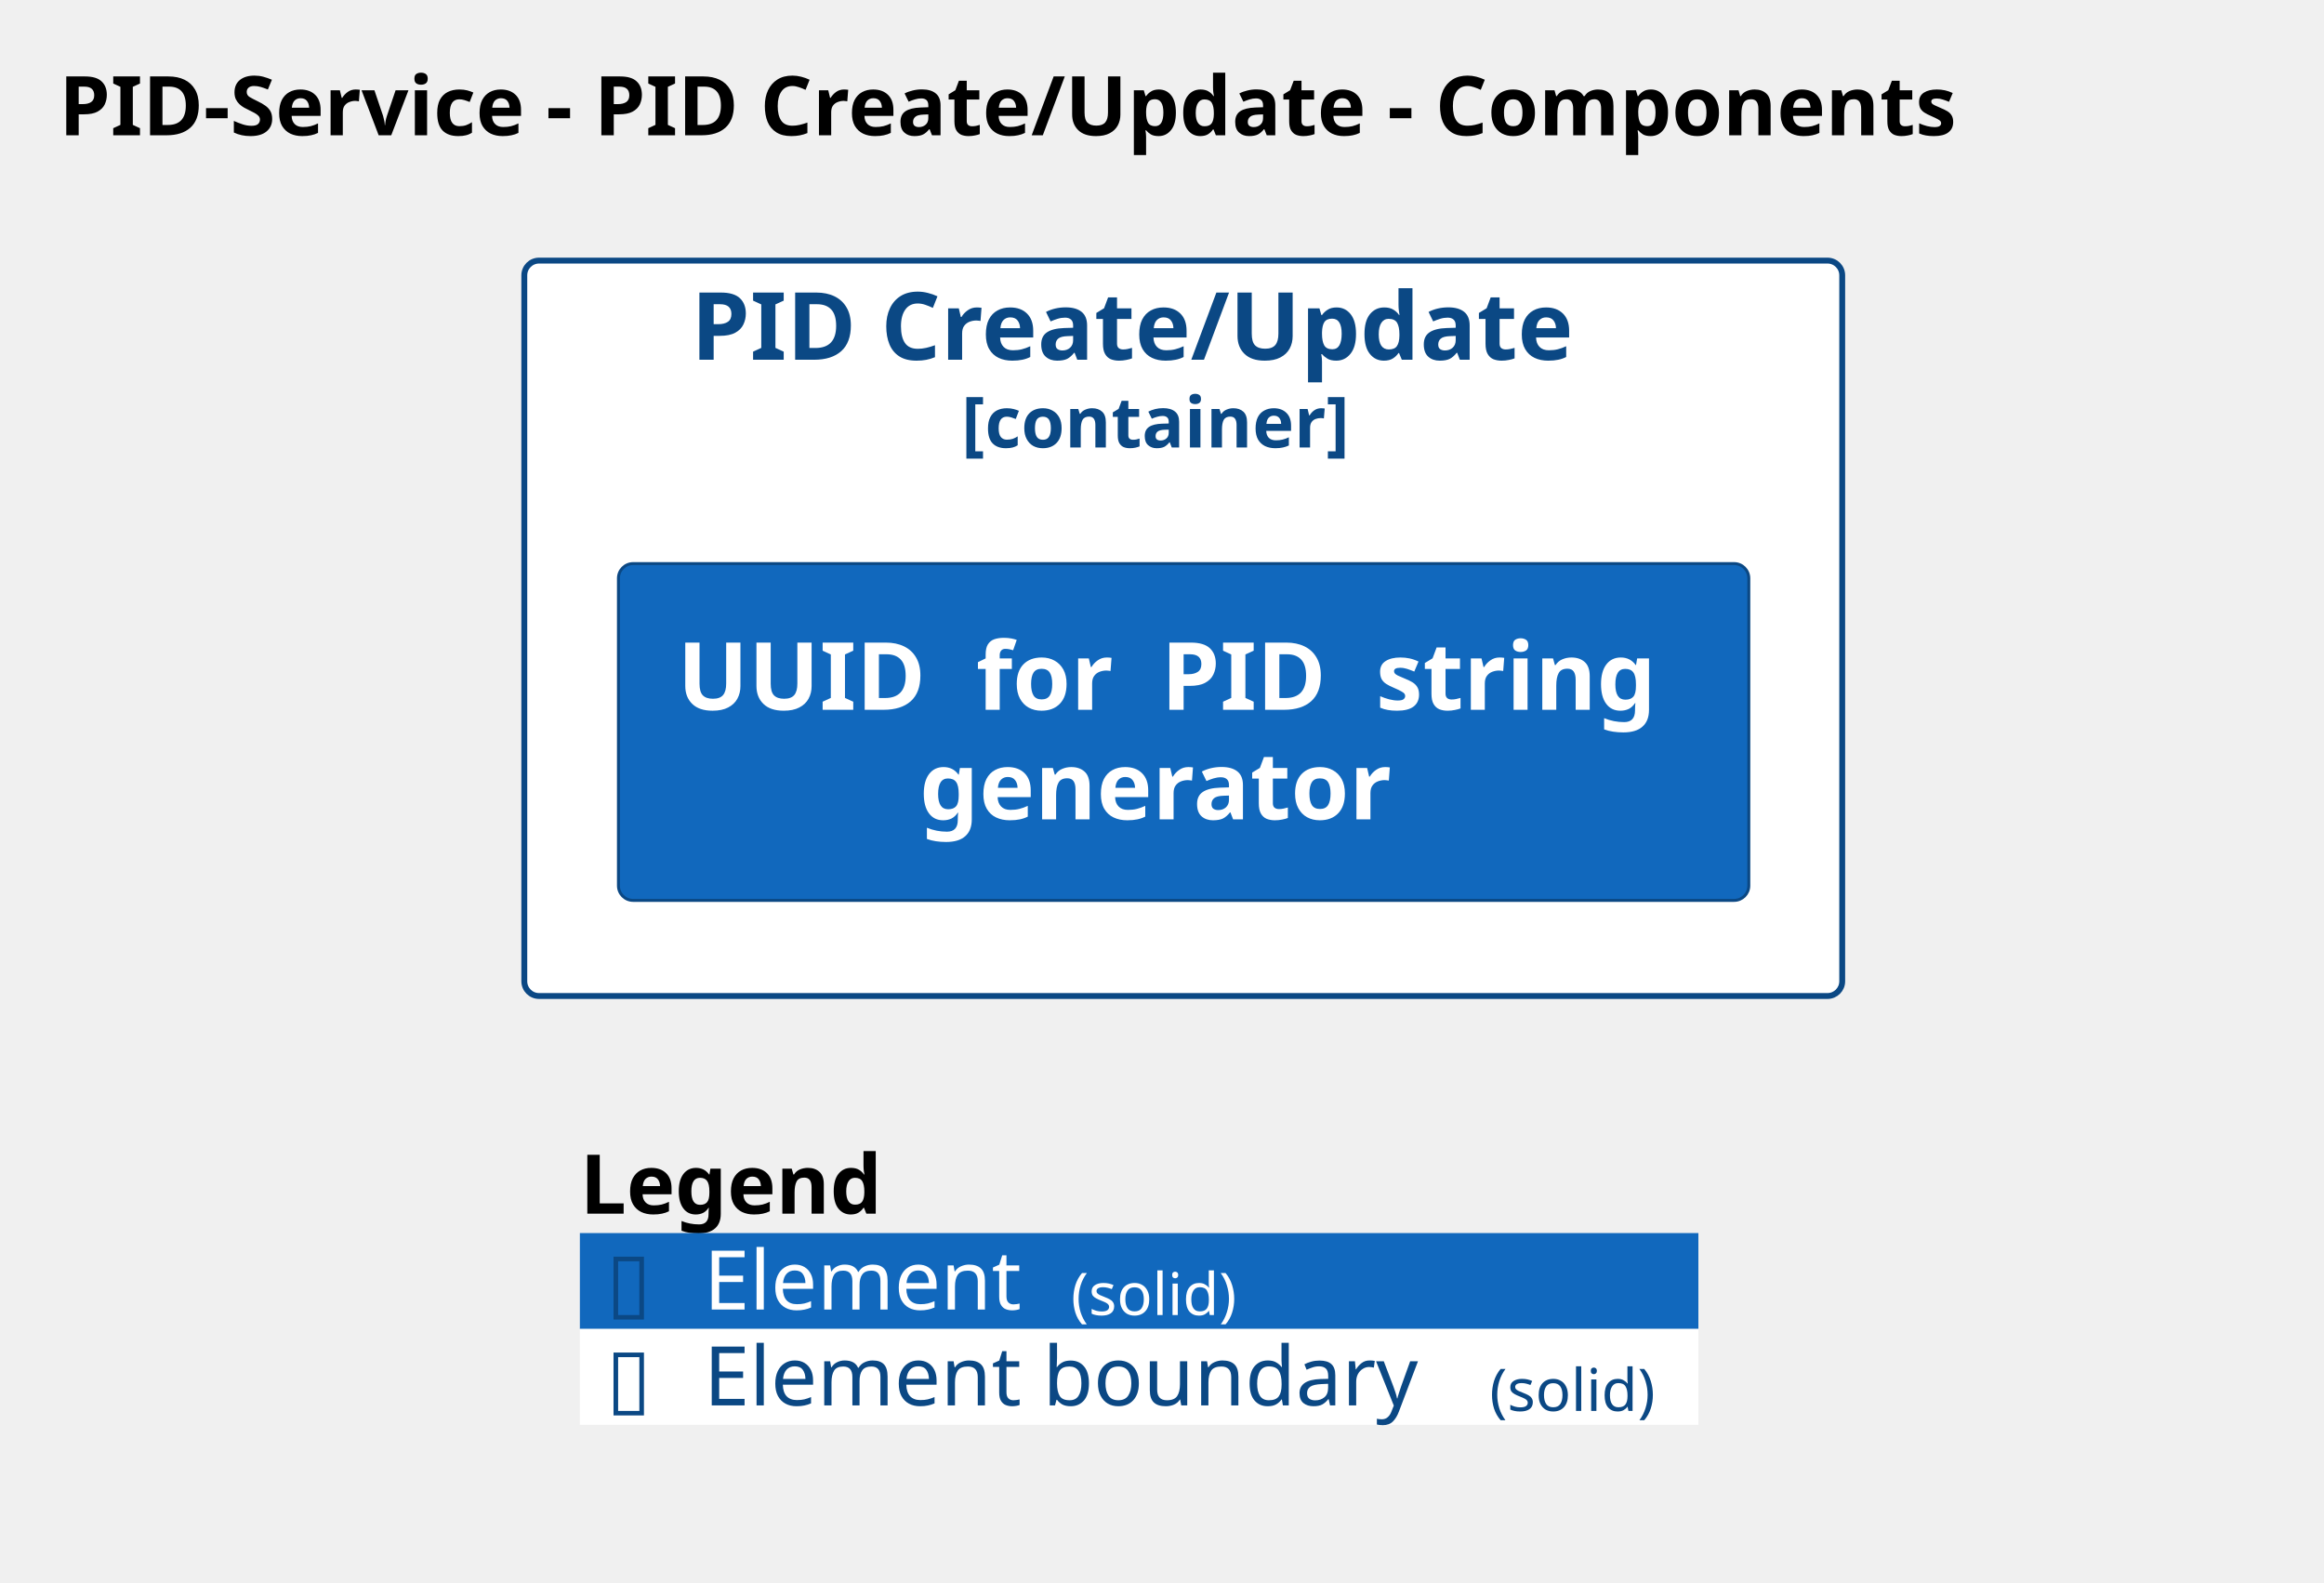
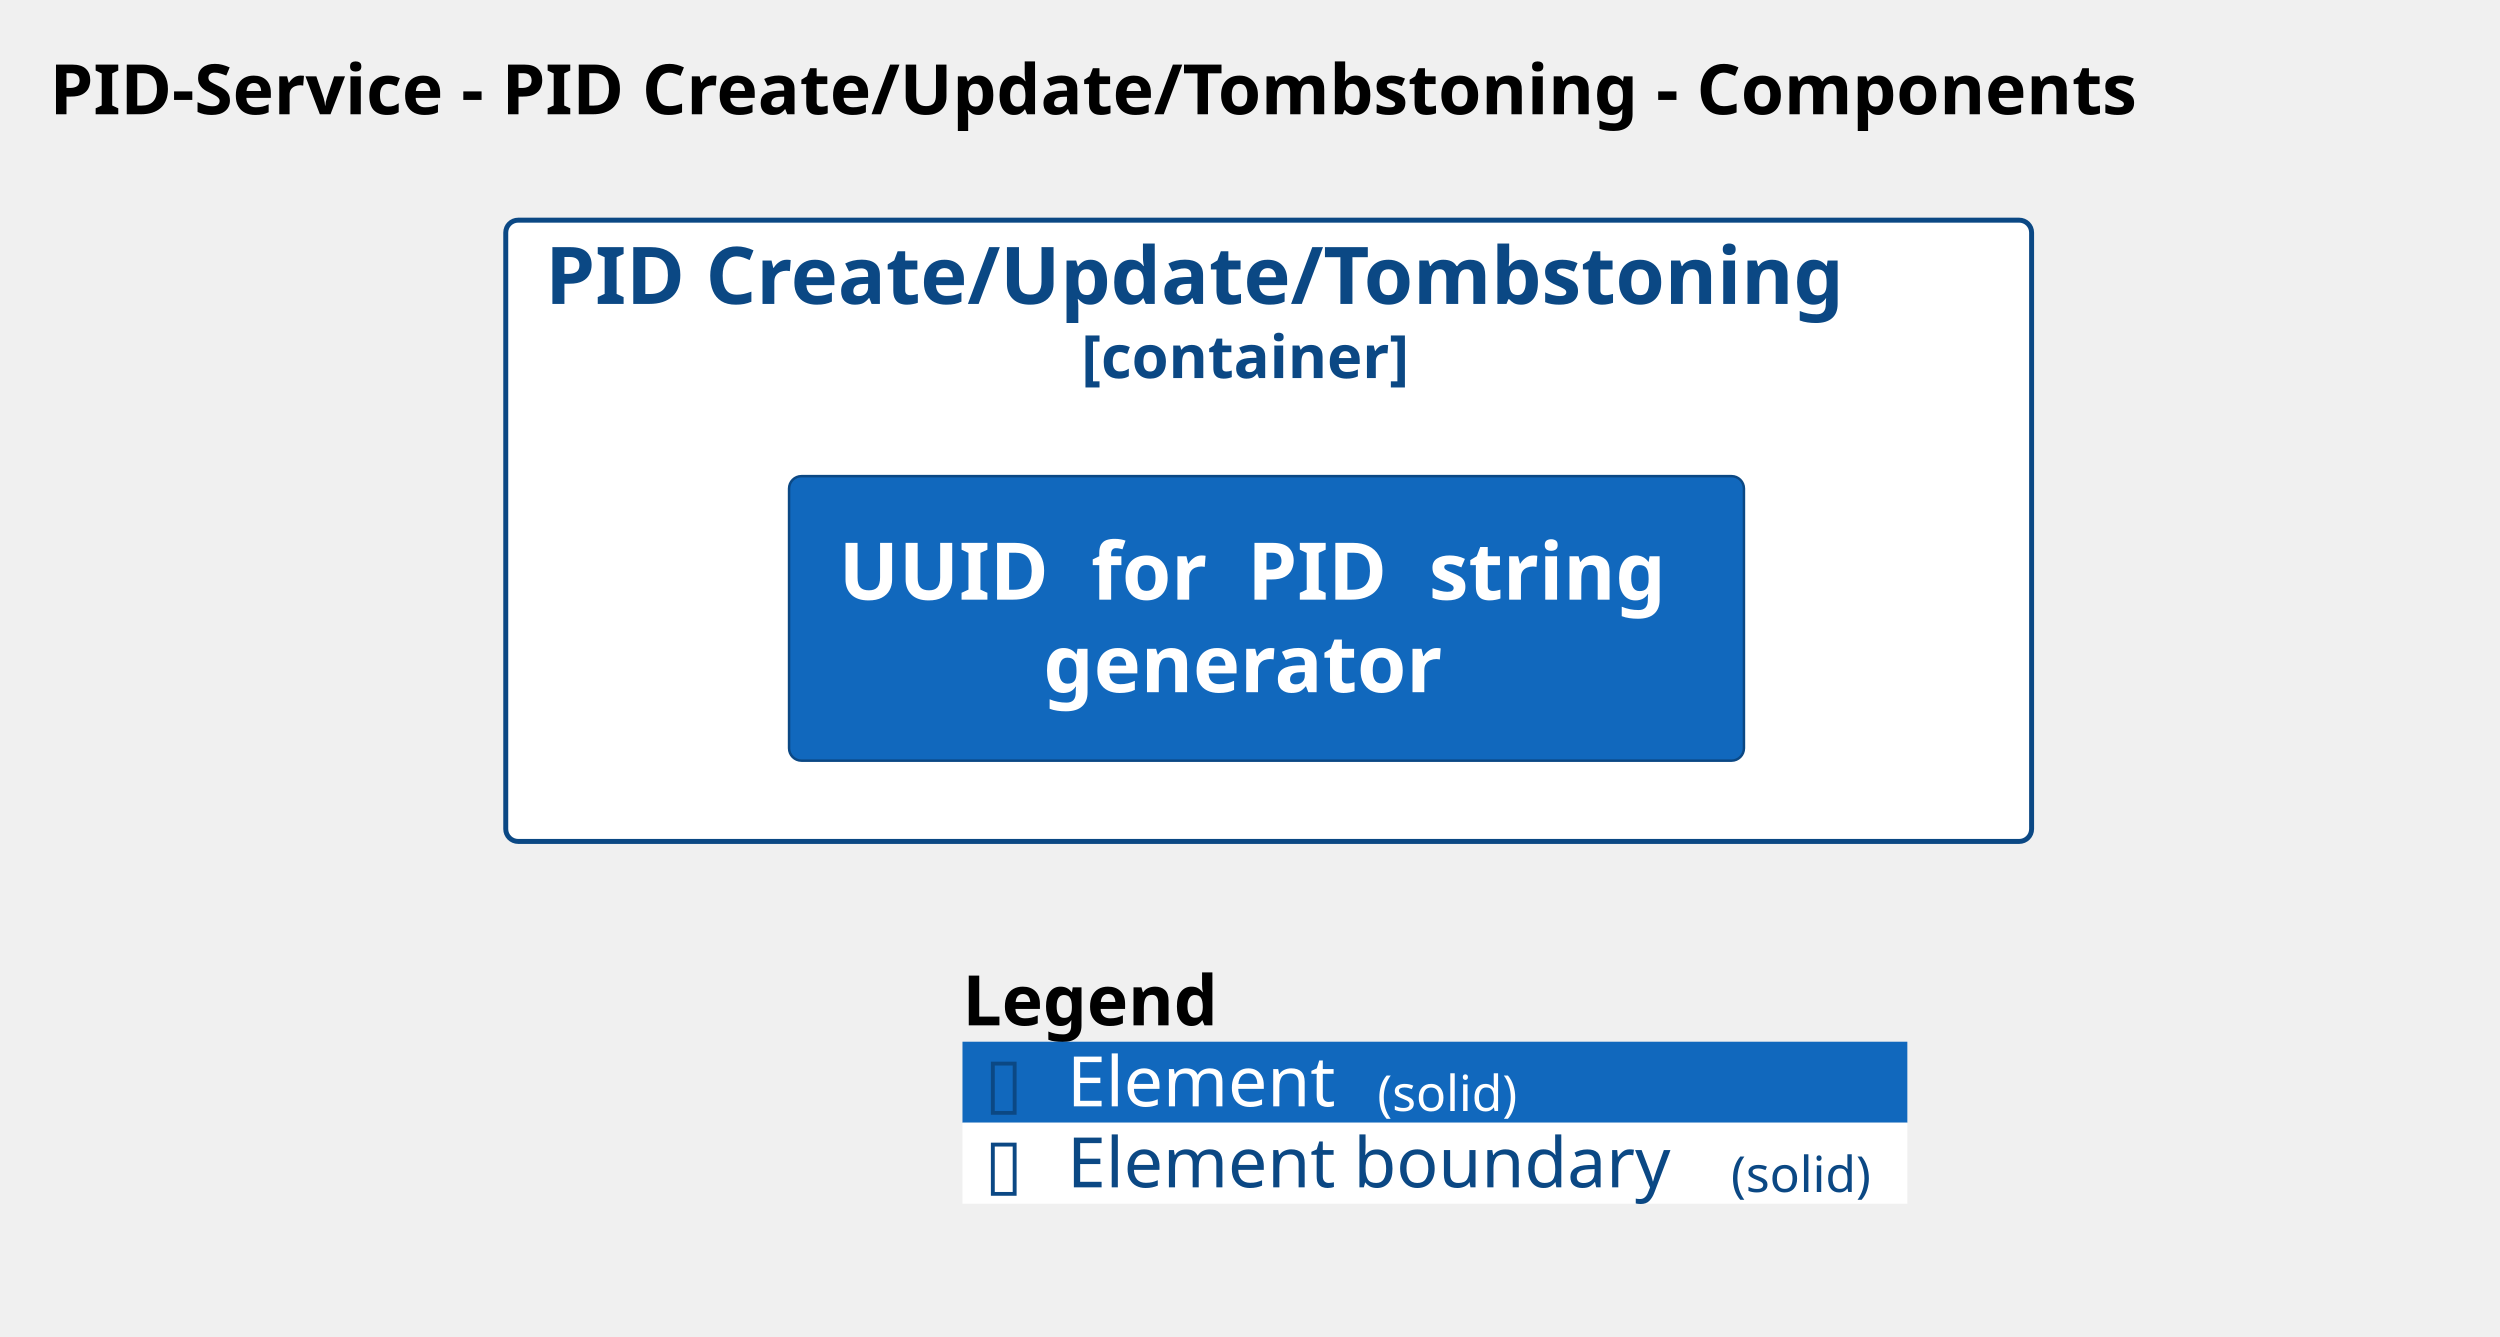
- <svg xmlns="http://www.w3.org/2000/svg" contentStyleType="text/css" data-diagram-type="DESCRIPTION" height="269px" preserveAspectRatio="none" style="width:395px;height:269px;background:#FFFFFF;" version="1.1" viewBox="0 0 395 269" width="395px" zoomAndPan="magnify">
+ <svg xmlns="http://www.w3.org/2000/svg" contentStyleType="text/css" data-diagram-type="DESCRIPTION" height="269px" preserveAspectRatio="none" style="width:503px;height:269px;background:#FFFFFF;" version="1.1" viewBox="0 0 503 269" width="503px" zoomAndPan="magnify">
  <defs />
  <g>
    <g class="title" data-source-line="2">
-       <text fill="#000000" font-family="sans-serif" font-size="14" font-weight="bold" lengthAdjust="spacing" textLength="367.227" x="10" y="22.995">PID-Service - PID Create/Update - Components</text>
+       <text fill="#000000" font-family="sans-serif" font-size="14" font-weight="bold" lengthAdjust="spacing" textLength="475.515" x="10" y="22.995">PID-Service - PID Create/Update/Tombstoning - Components</text>
    </g>
-     <g class="cluster" data-entity="PIDService.PIDCreateUpdate_boundary" data-source-line="1575" data-uid="ent0002" id="cluster_PIDService.PIDCreateUpdate_boundary">
-       <rect fill="#FFFFFF" height="125" rx="2.5" ry="2.5" style="stroke:#0B4884;stroke-width:1;" width="224" x="89.113" y="44.297" />
-       <text fill="#0B4884" font-family="sans-serif" font-size="16" font-weight="bold" lengthAdjust="spacing" textLength="167.352" x="117.438" y="61.148">PID Create/Update</text>
-       <text fill="#0B4884" font-family="sans-serif" font-size="12" font-weight="bold" lengthAdjust="spacing" textLength="75.416" x="163.405" y="76.061">[container]</text>
+     <g class="cluster" data-entity="PIDService.PIDCreateUpdateTombstoning_boundary" data-source-line="1575" data-uid="ent0002" id="cluster_PIDService.PIDCreateUpdateTombstoning_boundary">
+       <rect fill="#FFFFFF" height="125" rx="2.5" ry="2.5" style="stroke:#0B4884;stroke-width:1;" width="307" x="101.757" y="44.297" />
+       <text fill="#0B4884" font-family="sans-serif" font-size="16" font-weight="bold" lengthAdjust="spacing" textLength="291.109" x="109.703" y="61.148">PID Create/Update/Tombstoning</text>
+       <text fill="#0B4884" font-family="sans-serif" font-size="12" font-weight="bold" lengthAdjust="spacing" textLength="75.416" x="217.549" y="76.061">[container]</text>
    </g>
-     <g class="entity" data-entity="PIDService.PIDCreateUpdate.UUIDforPIDstringgenerator" data-source-line="63" data-uid="ent0003" id="entity_PIDService.PIDCreateUpdate.UUIDforPIDstringgenerator">
-       <rect fill="#1168BD" height="57.25" rx="2.5" ry="2.5" style="stroke:#0B4884;stroke-width:0.5;" width="192.125" x="105.113" y="95.797" />
-       <text fill="#FFFFFF" font-family="sans-serif" font-size="16" font-weight="bold" lengthAdjust="spacing" textLength="45.219" x="115.113" y="120.648">UUID</text>
-       <text fill="#FFFFFF" font-family="sans-serif" font-size="16" font-weight="bold" lengthAdjust="spacing" textLength="5.57" x="160.332" y="120.648"> </text>
-       <text fill="#FFFFFF" font-family="sans-serif" font-size="16" font-weight="bold" lengthAdjust="spacing" textLength="25.844" x="165.902" y="120.648">for</text>
-       <text fill="#FFFFFF" font-family="sans-serif" font-size="16" font-weight="bold" lengthAdjust="spacing" textLength="5.57" x="191.746" y="120.648"> </text>
-       <text fill="#FFFFFF" font-family="sans-serif" font-size="16" font-weight="bold" lengthAdjust="spacing" textLength="30.961" x="197.316" y="120.648">PID</text>
-       <text fill="#FFFFFF" font-family="sans-serif" font-size="16" font-weight="bold" lengthAdjust="spacing" textLength="5.57" x="228.277" y="120.648"> </text>
-       <text fill="#FFFFFF" font-family="sans-serif" font-size="16" font-weight="bold" lengthAdjust="spacing" textLength="53.391" x="233.848" y="120.648">string</text>
-       <text fill="#FFFFFF" font-family="sans-serif" font-size="16" font-weight="bold" lengthAdjust="spacing" textLength="89.766" x="156.293" y="139.273">generator</text>
+     <g class="entity" data-entity="PIDService.PIDCreateUpdateTombstoning.UUIDforPIDstringgenerator" data-source-line="63" data-uid="ent0003" id="entity_PIDService.PIDCreateUpdateTombstoning.UUIDforPIDstringgenerator">
+       <rect fill="#1168BD" height="57.25" rx="2.5" ry="2.5" style="stroke:#0B4884;stroke-width:0.5;" width="192.125" x="158.757" y="95.797" />
+       <text fill="#FFFFFF" font-family="sans-serif" font-size="16" font-weight="bold" lengthAdjust="spacing" textLength="45.219" x="168.757" y="120.648">UUID</text>
+       <text fill="#FFFFFF" font-family="sans-serif" font-size="16" font-weight="bold" lengthAdjust="spacing" textLength="5.57" x="213.976" y="120.648"> </text>
+       <text fill="#FFFFFF" font-family="sans-serif" font-size="16" font-weight="bold" lengthAdjust="spacing" textLength="25.844" x="219.546" y="120.648">for</text>
+       <text fill="#FFFFFF" font-family="sans-serif" font-size="16" font-weight="bold" lengthAdjust="spacing" textLength="5.57" x="245.39" y="120.648"> </text>
+       <text fill="#FFFFFF" font-family="sans-serif" font-size="16" font-weight="bold" lengthAdjust="spacing" textLength="30.961" x="250.96" y="120.648">PID</text>
+       <text fill="#FFFFFF" font-family="sans-serif" font-size="16" font-weight="bold" lengthAdjust="spacing" textLength="5.57" x="281.921" y="120.648"> </text>
+       <text fill="#FFFFFF" font-family="sans-serif" font-size="16" font-weight="bold" lengthAdjust="spacing" textLength="53.391" x="287.492" y="120.648">string</text>
+       <text fill="#FFFFFF" font-family="sans-serif" font-size="16" font-weight="bold" lengthAdjust="spacing" textLength="89.766" x="209.937" y="139.273">generator</text>
    </g>
    <g class="legend" data-source-line="1492">
-       <rect fill="none" height="16.297" style="stroke:none;stroke-width:1;" width="190.107" x="98.56" y="193.297" />
-       <text fill="#000000" font-family="sans-serif" font-size="14" font-weight="bold" lengthAdjust="spacing" textLength="57.921" x="98.56" y="206.292">Legend</text>
-       <text fill="#FFFFFF" font-family="sans-serif" font-size="14" lengthAdjust="spacing" textLength="4.45" x="161.355" y="206.292"> </text>
-       <rect fill="#1168BD" height="16.297" style="stroke:none;stroke-width:1;" width="190.107" x="98.56" y="209.594" />
-       <text fill="#0B4884" font-family="sans-serif" font-size="14" lengthAdjust="spacing" textLength="7.704" x="103.01" y="222.589">▯</text>
-       <text fill="#FFFFFF" font-family="sans-serif" font-size="14" lengthAdjust="spacing" textLength="4.45" x="110.714" y="222.589"> </text>
-       <text fill="#FFFFFF" font-family="sans-serif" font-size="14" lengthAdjust="spacing" textLength="57.962" x="119.614" y="222.589">Element</text>
-       <text fill="#FFFFFF" font-family="sans-serif" font-size="10" lengthAdjust="spacing" textLength="31.035" x="182.026" y="223.532">(solid)</text>
-       <text fill="#FFFFFF" font-family="sans-serif" font-size="14" lengthAdjust="spacing" textLength="4.45" x="213.061" y="222.589"> </text>
-       <rect fill="#FFFFFF" height="16.297" style="stroke:none;stroke-width:1;" width="190.107" x="98.56" y="225.891" />
-       <text fill="#0B4884" font-family="sans-serif" font-size="14" lengthAdjust="spacing" textLength="7.704" x="103.01" y="238.886">▯</text>
-       <text fill="#FFFFFF" font-family="sans-serif" font-size="14" lengthAdjust="spacing" textLength="4.45" x="110.714" y="238.886"> </text>
-       <text fill="#0B4884" font-family="sans-serif" font-size="14" lengthAdjust="spacing" textLength="129.117" x="119.614" y="238.886">Element boundary</text>
-       <text fill="#0B4884" font-family="sans-serif" font-size="10" lengthAdjust="spacing" textLength="31.035" x="253.182" y="239.829">(solid)</text>
-       <text fill="#FFFFFF" font-family="sans-serif" font-size="14" lengthAdjust="spacing" textLength="4.45" x="284.217" y="238.886"> </text>
-       <line style="stroke:none;stroke-width:1;" x1="98.56" x2="288.667" y1="193.297" y2="193.297" />
-       <line style="stroke:none;stroke-width:1;" x1="98.56" x2="288.667" y1="209.594" y2="209.594" />
-       <line style="stroke:none;stroke-width:1;" x1="98.56" x2="288.667" y1="225.891" y2="225.891" />
-       <line style="stroke:none;stroke-width:1;" x1="98.56" x2="288.667" y1="242.188" y2="242.188" />
-       <line style="stroke:none;stroke-width:1;" x1="98.56" x2="98.56" y1="193.297" y2="242.188" />
-       <line style="stroke:none;stroke-width:1;" x1="288.667" x2="288.667" y1="193.297" y2="242.188" />
+       <rect fill="none" height="16.297" style="stroke:none;stroke-width:1;" width="190.107" x="193.65" y="193.297" />
+       <text fill="#000000" font-family="sans-serif" font-size="14" font-weight="bold" lengthAdjust="spacing" textLength="57.921" x="193.65" y="206.292">Legend</text>
+       <text fill="#FFFFFF" font-family="sans-serif" font-size="14" lengthAdjust="spacing" textLength="4.45" x="256.445" y="206.292"> </text>
+       <rect fill="#1168BD" height="16.297" style="stroke:none;stroke-width:1;" width="190.107" x="193.65" y="209.594" />
+       <text fill="#0B4884" font-family="sans-serif" font-size="14" lengthAdjust="spacing" textLength="7.704" x="198.1" y="222.589">▯</text>
+       <text fill="#FFFFFF" font-family="sans-serif" font-size="14" lengthAdjust="spacing" textLength="4.45" x="205.804" y="222.589"> </text>
+       <text fill="#FFFFFF" font-family="sans-serif" font-size="14" lengthAdjust="spacing" textLength="57.962" x="214.705" y="222.589">Element</text>
+       <text fill="#FFFFFF" font-family="sans-serif" font-size="10" lengthAdjust="spacing" textLength="31.035" x="277.117" y="223.532">(solid)</text>
+       <text fill="#FFFFFF" font-family="sans-serif" font-size="14" lengthAdjust="spacing" textLength="4.45" x="308.152" y="222.589"> </text>
+       <rect fill="#FFFFFF" height="16.297" style="stroke:none;stroke-width:1;" width="190.107" x="193.65" y="225.891" />
+       <text fill="#0B4884" font-family="sans-serif" font-size="14" lengthAdjust="spacing" textLength="7.704" x="198.1" y="238.886">▯</text>
+       <text fill="#FFFFFF" font-family="sans-serif" font-size="14" lengthAdjust="spacing" textLength="4.45" x="205.804" y="238.886"> </text>
+       <text fill="#0B4884" font-family="sans-serif" font-size="14" lengthAdjust="spacing" textLength="129.117" x="214.705" y="238.886">Element boundary</text>
+       <text fill="#0B4884" font-family="sans-serif" font-size="10" lengthAdjust="spacing" textLength="31.035" x="348.272" y="239.829">(solid)</text>
+       <text fill="#FFFFFF" font-family="sans-serif" font-size="14" lengthAdjust="spacing" textLength="4.45" x="379.307" y="238.886"> </text>
+       <line style="stroke:none;stroke-width:1;" x1="193.65" x2="383.757" y1="193.297" y2="193.297" />
+       <line style="stroke:none;stroke-width:1;" x1="193.65" x2="383.757" y1="209.594" y2="209.594" />
+       <line style="stroke:none;stroke-width:1;" x1="193.65" x2="383.757" y1="225.891" y2="225.891" />
+       <line style="stroke:none;stroke-width:1;" x1="193.65" x2="383.757" y1="242.188" y2="242.188" />
+       <line style="stroke:none;stroke-width:1;" x1="193.65" x2="193.65" y1="193.297" y2="242.188" />
+       <line style="stroke:none;stroke-width:1;" x1="383.757" x2="383.757" y1="193.297" y2="242.188" />
    </g>
  </g>
</svg>
